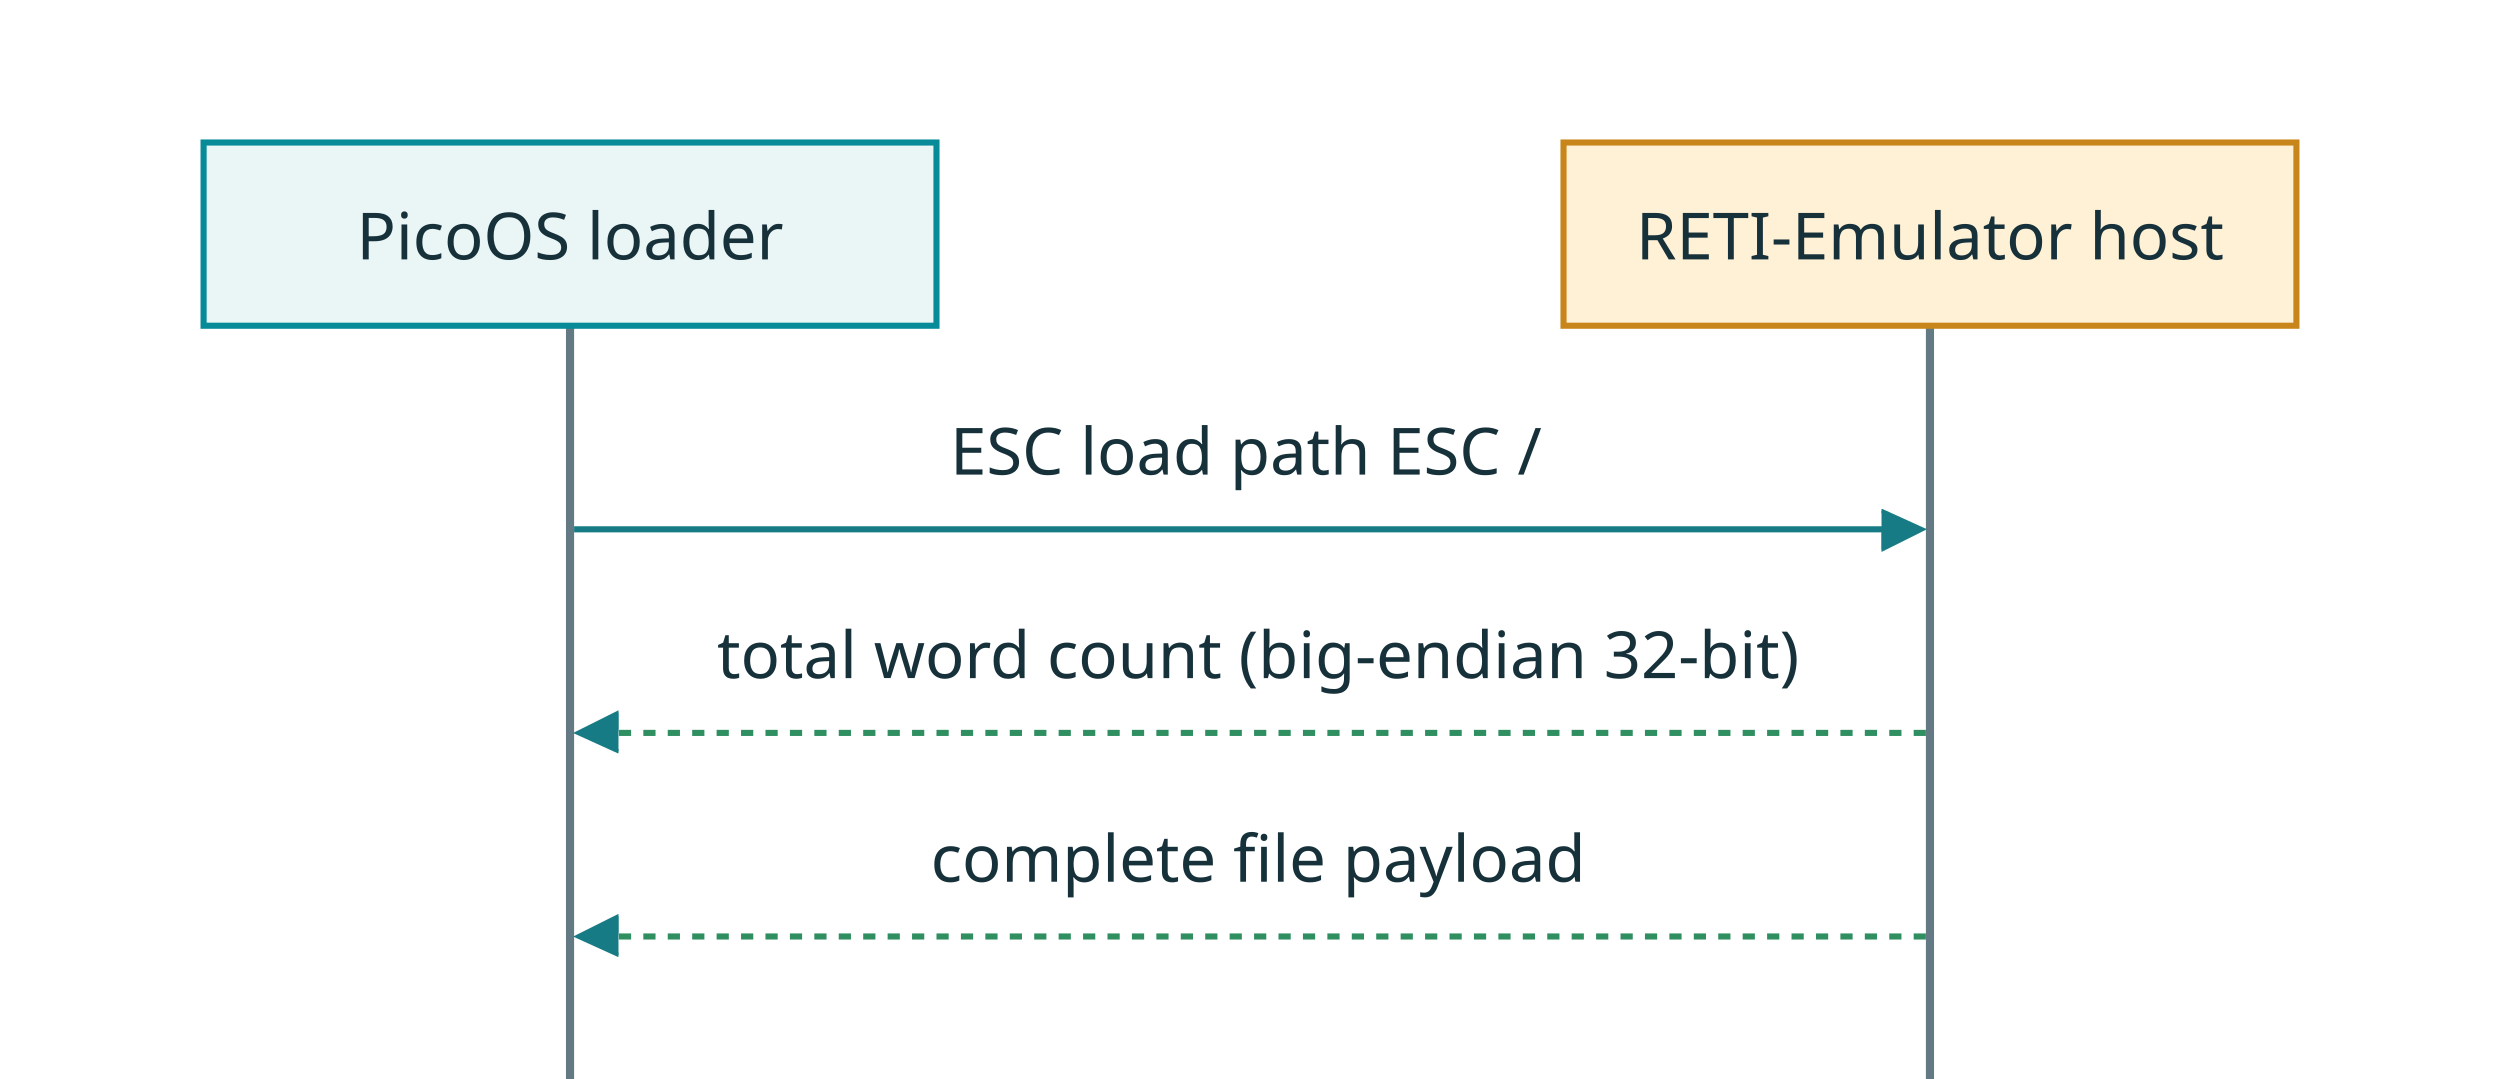
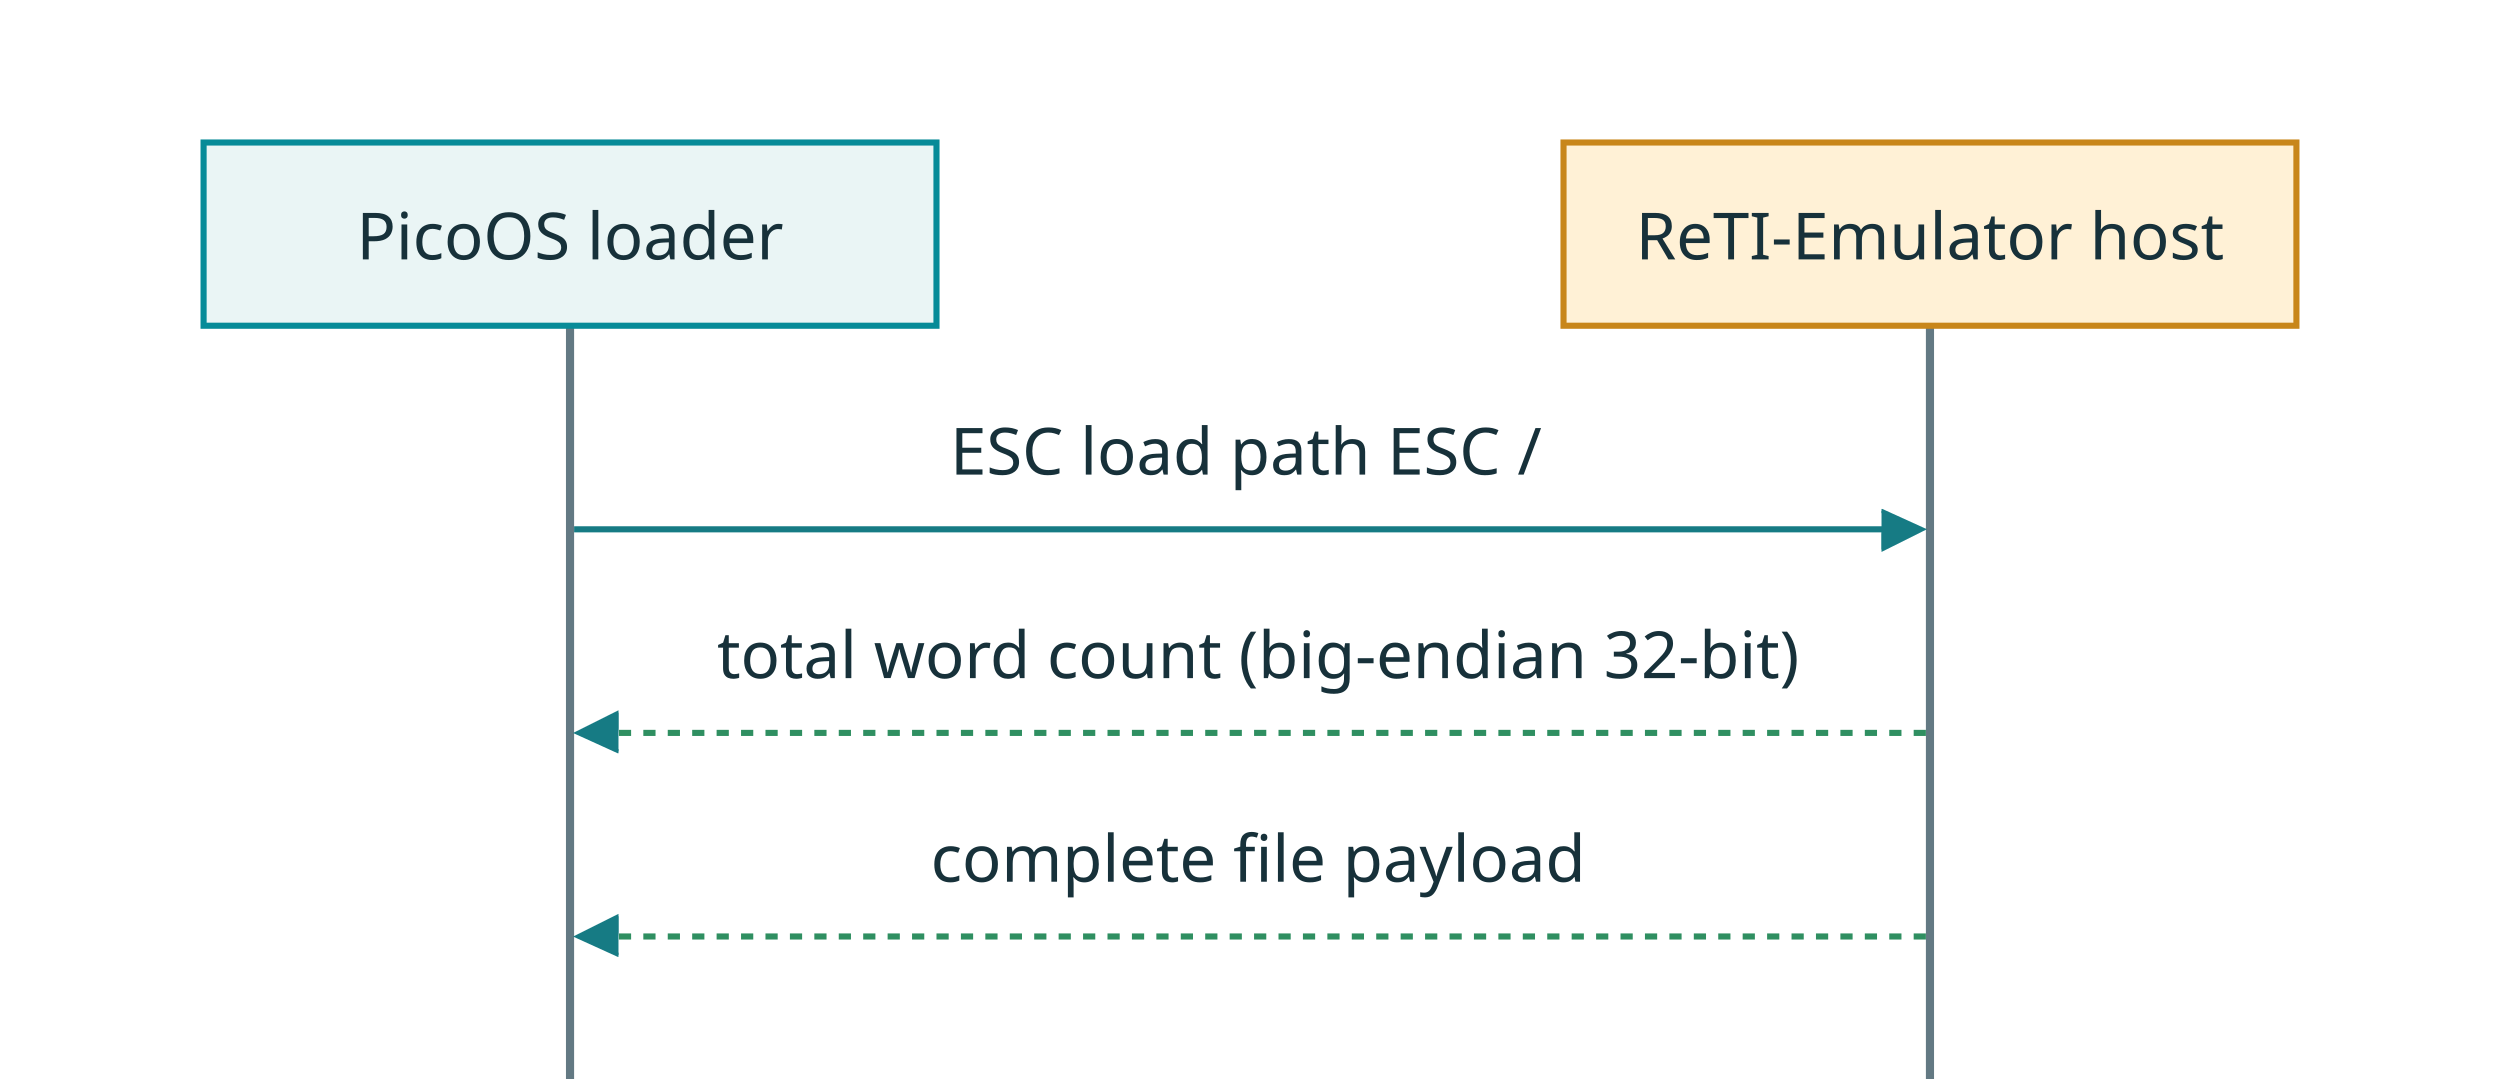
<svg xmlns="http://www.w3.org/2000/svg" id="picoos-diagram-9" width="614" viewBox="-50 -35 614 265" role="img" height="265" aria-labelledby="uart-load-protocol-title" preserveAspectRatio="xMidYMid meet">
  <g>
    <line id="actor1" x1="424" y1="45" x2="424" y2="2000" class="actor-line 200" stroke-width="2px" stroke="#637983" name="H" fill="#f4f8f8" />
    <g id="root-1">
      <rect x="334" y="0" fill="#fff1d6" stroke="#c8861a" width="180" height="45" name="H" rx="0" ry="0" class="actor actor-top" stroke-width="1.5px" />
      <text x="424" y="22.5" dominant-baseline="central" alignment-baseline="central" class="actor actor-box" fill="#f4f8f8" stroke="#637983" stroke-width="1px" font-family="Cantarell, sans-serif" font-size="16px" text-anchor="middle">
-         <tspan x="424" dy="0" fill="#17313a" stroke="none" stroke-width="1px" font-family="Cantarell, sans-serif" font-size="16px" text-anchor="middle" dominant-baseline="central">RETI-Emulator host</tspan>
+         <tspan x="424" dy="0" fill="#17313a" stroke="none" stroke-width="1px" font-family="Cantarell, sans-serif" font-size="16px" text-anchor="middle" dominant-baseline="central">ReTI-Emulator host</tspan>
      </text>
    </g>
  </g>
  <g>
    <line id="actor0" x1="90" y1="45" x2="90" y2="2000" class="actor-line 200" stroke-width="2px" stroke="#637983" name="P" fill="#f4f8f8" />
    <g id="root-0">
      <rect x="0" y="0" fill="#eaf5f5" stroke="#078b98" width="180" height="45" name="P" rx="0" ry="0" class="actor actor-top" stroke-width="1.5px" />
      <text x="90" y="22.5" dominant-baseline="central" alignment-baseline="central" class="actor actor-box" fill="#f4f8f8" stroke="#637983" stroke-width="1px" font-family="Cantarell, sans-serif" font-size="16px" text-anchor="middle">
        <tspan x="90" dy="0" fill="#17313a" stroke="none" stroke-width="1px" font-family="Cantarell, sans-serif" font-size="16px" text-anchor="middle" dominant-baseline="central">PicoOS loader</tspan>
      </text>
    </g>
  </g>
  <g />
  <defs>
    <symbol id="picoos-diagram-9-computer" width="24" height="24">
      <path transform="scale(.5)" d="M2 2v13h20v-13h-20zm18 11h-16v-9h16v9zm-10.228 6l.466-1h3.524l.467 1h-4.457zm14.228 3h-24l2-6h2.104l-1.33 4h18.45l-1.297-4h2.073l2 6zm-5-10h-14v-7h14v7z" fill="#17313a" stroke="none" stroke-width="1px" />
    </symbol>
  </defs>
  <defs>
    <symbol id="picoos-diagram-9-database" fill-rule="evenodd" clip-rule="evenodd">
      <path transform="scale(.5)" d="M12.258.001l.256.004.255.005.253.008.251.01.249.012.247.015.246.016.242.019.241.02.239.023.236.024.233.027.231.028.229.031.225.032.223.034.22.036.217.038.214.04.211.041.208.043.205.045.201.046.198.048.194.05.191.051.187.053.183.054.18.056.175.057.172.059.168.06.163.061.16.063.155.064.15.066.074.033.073.033.071.034.07.034.069.035.068.035.067.035.066.035.064.036.064.036.062.036.06.036.06.037.058.037.058.037.055.038.055.038.053.038.052.038.051.039.05.039.048.039.047.039.045.04.044.04.043.04.041.04.04.041.039.041.037.041.036.041.034.041.033.042.032.042.03.042.029.042.027.042.026.043.024.043.023.043.021.043.02.043.018.044.017.043.015.044.013.044.012.044.011.045.009.044.007.045.006.045.004.045.002.045.001.045v17l-.001.045-.002.045-.004.045-.006.045-.007.045-.009.044-.011.045-.012.044-.013.044-.015.044-.017.043-.018.044-.02.043-.021.043-.023.043-.024.043-.026.043-.027.042-.029.042-.03.042-.032.042-.033.042-.034.041-.036.041-.037.041-.039.041-.04.041-.041.04-.043.04-.044.04-.045.04-.047.039-.048.039-.05.039-.051.039-.052.038-.053.038-.055.038-.055.038-.058.037-.058.037-.06.037-.06.036-.062.036-.064.036-.064.036-.066.035-.067.035-.068.035-.069.035-.07.034-.071.034-.073.033-.074.033-.15.066-.155.064-.16.063-.163.061-.168.06-.172.059-.175.057-.18.056-.183.054-.187.053-.191.051-.194.05-.198.048-.201.046-.205.045-.208.043-.211.041-.214.04-.217.038-.22.036-.223.034-.225.032-.229.031-.231.028-.233.027-.236.024-.239.023-.241.02-.242.019-.246.016-.247.015-.249.012-.251.01-.253.008-.255.005-.256.004-.258.001-.258-.001-.256-.004-.255-.005-.253-.008-.251-.01-.249-.012-.247-.015-.245-.016-.243-.019-.241-.02-.238-.023-.236-.024-.234-.027-.231-.028-.228-.031-.226-.032-.223-.034-.22-.036-.217-.038-.214-.04-.211-.041-.208-.043-.204-.045-.201-.046-.198-.048-.195-.05-.19-.051-.187-.053-.184-.054-.179-.056-.176-.057-.172-.059-.167-.06-.164-.061-.159-.063-.155-.064-.151-.066-.074-.033-.072-.033-.072-.034-.07-.034-.069-.035-.068-.035-.067-.035-.066-.035-.064-.036-.063-.036-.062-.036-.061-.036-.06-.037-.058-.037-.057-.037-.056-.038-.055-.038-.053-.038-.052-.038-.051-.039-.049-.039-.049-.039-.046-.039-.046-.04-.044-.04-.043-.04-.041-.04-.04-.041-.039-.041-.037-.041-.036-.041-.034-.041-.033-.042-.032-.042-.03-.042-.029-.042-.027-.042-.026-.043-.024-.043-.023-.043-.021-.043-.02-.043-.018-.044-.017-.043-.015-.044-.013-.044-.012-.044-.011-.045-.009-.044-.007-.045-.006-.045-.004-.045-.002-.045-.001-.045v-17l.001-.045.002-.045.004-.045.006-.045.007-.045.009-.044.011-.045.012-.044.013-.044.015-.044.017-.043.018-.044.02-.043.021-.043.023-.043.024-.043.026-.043.027-.042.029-.042.03-.042.032-.042.033-.042.034-.041.036-.041.037-.041.039-.041.04-.041.041-.04.043-.04.044-.04.046-.04.046-.039.049-.039.049-.039.051-.039.052-.038.053-.038.055-.038.056-.038.057-.037.058-.037.06-.037.061-.036.062-.036.063-.036.064-.036.066-.035.067-.035.068-.035.069-.035.07-.034.072-.034.072-.033.074-.033.151-.066.155-.064.159-.063.164-.061.167-.06.172-.059.176-.057.179-.056.184-.054.187-.053.19-.051.195-.05.198-.048.201-.046.204-.045.208-.043.211-.041.214-.04.217-.038.22-.036.223-.034.226-.032.228-.031.231-.028.234-.027.236-.024.238-.023.241-.02.243-.019.245-.016.247-.015.249-.012.251-.01.253-.008.255-.005.256-.004.258-.001.258.001zm-9.258 20.499v.01l.001.021.003.021.004.022.005.021.006.022.007.022.009.023.01.022.011.023.012.023.013.023.015.023.016.024.017.023.018.024.019.024.021.024.022.025.023.024.024.025.052.049.056.05.061.051.066.051.07.051.075.051.079.052.084.052.088.052.092.052.097.052.102.051.105.052.11.052.114.051.119.051.123.051.127.05.131.05.135.05.139.048.144.049.147.047.152.047.155.047.16.045.163.045.167.043.171.043.176.041.178.041.183.039.187.039.19.037.194.035.197.035.202.033.204.031.209.03.212.029.216.027.219.025.222.024.226.021.23.02.233.018.236.016.24.015.243.012.246.01.249.008.253.005.256.004.259.001.26-.001.257-.004.254-.005.25-.008.247-.011.244-.012.241-.014.237-.016.233-.018.231-.021.226-.021.224-.024.22-.026.216-.027.212-.028.21-.031.205-.031.202-.034.198-.034.194-.036.191-.037.187-.039.183-.04.179-.04.175-.042.172-.043.168-.044.163-.045.16-.046.155-.046.152-.047.148-.048.143-.049.139-.049.136-.05.131-.05.126-.05.123-.051.118-.052.114-.051.11-.052.106-.052.101-.052.096-.052.092-.052.088-.053.083-.051.079-.052.074-.052.07-.051.065-.051.06-.051.056-.05.051-.05.023-.024.023-.025.021-.024.02-.024.019-.024.018-.024.017-.024.015-.023.014-.024.013-.023.012-.023.01-.023.01-.022.008-.022.006-.022.006-.022.004-.022.004-.021.001-.021.001-.021v-4.127l-.077.055-.08.053-.083.054-.085.053-.087.052-.09.052-.093.051-.095.05-.097.05-.1.049-.102.049-.105.048-.106.047-.109.047-.111.046-.114.045-.115.045-.118.044-.12.043-.122.042-.124.042-.126.041-.128.04-.13.04-.132.038-.134.038-.135.037-.138.037-.139.035-.142.035-.143.034-.144.033-.147.032-.148.031-.15.03-.151.03-.153.029-.154.027-.156.027-.158.026-.159.025-.161.024-.162.023-.163.022-.165.021-.166.02-.167.019-.169.018-.169.017-.171.016-.173.015-.173.014-.175.013-.175.012-.177.011-.178.01-.179.008-.179.008-.181.006-.182.005-.182.004-.184.003-.184.002h-.37l-.184-.002-.184-.003-.182-.004-.182-.005-.181-.006-.179-.008-.179-.008-.178-.01-.176-.011-.176-.012-.175-.013-.173-.014-.172-.015-.171-.016-.17-.017-.169-.018-.167-.019-.166-.02-.165-.021-.163-.022-.162-.023-.161-.024-.159-.025-.157-.026-.156-.027-.155-.027-.153-.029-.151-.03-.15-.03-.148-.031-.146-.032-.145-.033-.143-.034-.141-.035-.14-.035-.137-.037-.136-.037-.134-.038-.132-.038-.13-.04-.128-.04-.126-.041-.124-.042-.122-.042-.12-.044-.117-.043-.116-.045-.113-.045-.112-.046-.109-.047-.106-.047-.105-.048-.102-.049-.1-.049-.097-.05-.095-.05-.093-.052-.09-.051-.087-.052-.085-.053-.083-.054-.08-.054-.077-.054v4.127zm0-5.654v.011l.001.021.003.021.004.021.005.022.006.022.007.022.009.022.01.022.011.023.012.023.013.023.015.024.016.023.017.024.018.024.019.024.021.024.022.024.023.025.024.024.052.05.056.05.061.05.066.051.07.051.075.052.079.051.084.052.088.052.092.052.097.052.102.052.105.052.11.051.114.051.119.052.123.05.127.051.131.05.135.049.139.049.144.048.147.048.152.047.155.046.16.045.163.045.167.044.171.042.176.042.178.04.183.04.187.038.19.037.194.036.197.034.202.033.204.032.209.03.212.028.216.027.219.025.222.024.226.022.23.02.233.018.236.016.24.014.243.012.246.01.249.008.253.006.256.003.259.001.26-.001.257-.003.254-.006.25-.008.247-.01.244-.012.241-.015.237-.016.233-.018.231-.02.226-.022.224-.024.22-.025.216-.027.212-.029.21-.03.205-.032.202-.033.198-.035.194-.036.191-.037.187-.039.183-.039.179-.041.175-.042.172-.043.168-.044.163-.045.16-.045.155-.047.152-.047.148-.048.143-.048.139-.05.136-.049.131-.05.126-.051.123-.051.118-.051.114-.052.11-.052.106-.052.101-.052.096-.052.092-.052.088-.052.083-.052.079-.052.074-.051.07-.052.065-.051.06-.05.056-.051.051-.049.023-.025.023-.024.021-.025.02-.024.019-.024.018-.024.017-.024.015-.023.014-.023.013-.024.012-.022.01-.023.01-.023.008-.022.006-.022.006-.022.004-.021.004-.022.001-.021.001-.021v-4.139l-.077.054-.08.054-.083.054-.085.052-.087.053-.09.051-.093.051-.095.051-.097.05-.1.049-.102.049-.105.048-.106.047-.109.047-.111.046-.114.045-.115.044-.118.044-.12.044-.122.042-.124.042-.126.041-.128.04-.13.039-.132.039-.134.038-.135.037-.138.036-.139.036-.142.035-.143.033-.144.033-.147.033-.148.031-.15.03-.151.03-.153.028-.154.028-.156.027-.158.026-.159.025-.161.024-.162.023-.163.022-.165.021-.166.02-.167.019-.169.018-.169.017-.171.016-.173.015-.173.014-.175.013-.175.012-.177.011-.178.009-.179.009-.179.007-.181.007-.182.005-.182.004-.184.003-.184.002h-.37l-.184-.002-.184-.003-.182-.004-.182-.005-.181-.007-.179-.007-.179-.009-.178-.009-.176-.011-.176-.012-.175-.013-.173-.014-.172-.015-.171-.016-.17-.017-.169-.018-.167-.019-.166-.02-.165-.021-.163-.022-.162-.023-.161-.024-.159-.025-.157-.026-.156-.027-.155-.028-.153-.028-.151-.03-.15-.03-.148-.031-.146-.033-.145-.033-.143-.033-.141-.035-.14-.036-.137-.036-.136-.037-.134-.038-.132-.039-.13-.039-.128-.04-.126-.041-.124-.042-.122-.043-.12-.043-.117-.044-.116-.044-.113-.046-.112-.046-.109-.046-.106-.047-.105-.048-.102-.049-.1-.049-.097-.05-.095-.051-.093-.051-.09-.051-.087-.053-.085-.052-.083-.054-.08-.054-.077-.054v4.139zm0-5.666v.011l.001.02.003.022.004.021.005.022.006.021.007.022.009.023.01.022.011.023.012.023.013.023.015.023.016.024.017.024.018.023.019.024.021.025.022.024.023.024.024.025.052.05.056.05.061.05.066.051.07.051.075.052.079.051.084.052.088.052.092.052.097.052.102.052.105.051.11.052.114.051.119.051.123.051.127.05.131.05.135.05.139.049.144.048.147.048.152.047.155.046.16.045.163.045.167.043.171.043.176.042.178.04.183.04.187.038.19.037.194.036.197.034.202.033.204.032.209.03.212.028.216.027.219.025.222.024.226.021.23.02.233.018.236.017.24.014.243.012.246.01.249.008.253.006.256.003.259.001.26-.001.257-.003.254-.006.25-.008.247-.01.244-.013.241-.014.237-.016.233-.018.231-.02.226-.022.224-.024.22-.025.216-.027.212-.029.21-.03.205-.032.202-.033.198-.035.194-.036.191-.037.187-.039.183-.039.179-.041.175-.042.172-.043.168-.044.163-.045.16-.045.155-.047.152-.047.148-.048.143-.049.139-.049.136-.049.131-.051.126-.05.123-.051.118-.052.114-.051.11-.052.106-.052.101-.052.096-.052.092-.052.088-.052.083-.052.079-.052.074-.052.07-.051.065-.051.06-.051.056-.05.051-.049.023-.025.023-.025.021-.024.02-.024.019-.024.018-.024.017-.024.015-.023.014-.024.013-.023.012-.023.01-.022.01-.023.008-.022.006-.022.006-.022.004-.022.004-.021.001-.021.001-.021v-4.153l-.077.054-.08.054-.083.053-.085.053-.087.053-.09.051-.093.051-.095.051-.097.05-.1.049-.102.048-.105.048-.106.048-.109.046-.111.046-.114.046-.115.044-.118.044-.12.043-.122.043-.124.042-.126.041-.128.04-.13.039-.132.039-.134.038-.135.037-.138.036-.139.036-.142.034-.143.034-.144.033-.147.032-.148.032-.15.03-.151.03-.153.028-.154.028-.156.027-.158.026-.159.024-.161.024-.162.023-.163.023-.165.021-.166.02-.167.019-.169.018-.169.017-.171.016-.173.015-.173.014-.175.013-.175.012-.177.01-.178.01-.179.009-.179.007-.181.006-.182.006-.182.004-.184.003-.184.001-.185.001-.185-.001-.184-.001-.184-.003-.182-.004-.182-.006-.181-.006-.179-.007-.179-.009-.178-.01-.176-.01-.176-.012-.175-.013-.173-.014-.172-.015-.171-.016-.17-.017-.169-.018-.167-.019-.166-.02-.165-.021-.163-.023-.162-.023-.161-.024-.159-.024-.157-.026-.156-.027-.155-.028-.153-.028-.151-.03-.15-.03-.148-.032-.146-.032-.145-.033-.143-.034-.141-.034-.14-.036-.137-.036-.136-.037-.134-.038-.132-.039-.13-.039-.128-.041-.126-.041-.124-.041-.122-.043-.12-.043-.117-.044-.116-.044-.113-.046-.112-.046-.109-.046-.106-.048-.105-.048-.102-.048-.1-.05-.097-.049-.095-.051-.093-.051-.09-.052-.087-.052-.085-.053-.083-.053-.08-.054-.077-.054v4.153zm8.74-8.179l-.257.004-.254.005-.25.008-.247.011-.244.012-.241.014-.237.016-.233.018-.231.021-.226.022-.224.023-.22.026-.216.027-.212.028-.21.031-.205.032-.202.033-.198.034-.194.036-.191.038-.187.038-.183.04-.179.041-.175.042-.172.043-.168.043-.163.045-.16.046-.155.046-.152.048-.148.048-.143.048-.139.049-.136.05-.131.05-.126.051-.123.051-.118.051-.114.052-.11.052-.106.052-.101.052-.096.052-.092.052-.088.052-.083.052-.079.052-.074.051-.07.052-.065.051-.06.05-.056.05-.051.05-.023.025-.023.024-.021.024-.02.025-.019.024-.018.024-.017.023-.015.024-.014.023-.013.023-.012.023-.01.023-.01.022-.008.022-.006.023-.006.021-.004.022-.004.021-.001.021-.001.021.001.021.001.021.004.021.004.022.006.021.006.023.008.022.01.022.01.023.012.023.013.023.014.023.015.024.017.023.018.024.019.024.02.025.021.024.023.024.023.025.051.05.056.05.06.05.065.051.07.052.074.051.079.052.083.052.088.052.092.052.096.052.101.052.106.052.11.052.114.052.118.051.123.051.126.051.131.05.136.05.139.049.143.048.148.048.152.048.155.046.16.046.163.045.168.043.172.043.175.042.179.041.183.04.187.038.191.038.194.036.198.034.202.033.205.032.21.031.212.028.216.027.22.026.224.023.226.022.231.021.233.018.237.016.241.014.244.012.247.011.25.008.254.005.257.004.26.001.26-.001.257-.004.254-.005.25-.008.247-.011.244-.012.241-.014.237-.016.233-.018.231-.021.226-.022.224-.023.22-.026.216-.027.212-.028.21-.031.205-.032.202-.033.198-.034.194-.036.191-.038.187-.038.183-.04.179-.041.175-.042.172-.043.168-.043.163-.045.16-.046.155-.046.152-.048.148-.048.143-.048.139-.049.136-.05.131-.05.126-.051.123-.051.118-.051.114-.052.11-.052.106-.052.101-.052.096-.052.092-.052.088-.052.083-.052.079-.052.074-.051.07-.052.065-.051.06-.05.056-.05.051-.05.023-.025.023-.024.021-.024.02-.025.019-.024.018-.024.017-.023.015-.024.014-.023.013-.023.012-.023.01-.023.01-.022.008-.022.006-.023.006-.021.004-.022.004-.021.001-.021.001-.021-.001-.021-.001-.021-.004-.021-.004-.022-.006-.021-.006-.023-.008-.022-.01-.022-.01-.023-.012-.023-.013-.023-.014-.023-.015-.024-.017-.023-.018-.024-.019-.024-.02-.025-.021-.024-.023-.024-.023-.025-.051-.05-.056-.05-.06-.05-.065-.051-.07-.052-.074-.051-.079-.052-.083-.052-.088-.052-.092-.052-.096-.052-.101-.052-.106-.052-.11-.052-.114-.052-.118-.051-.123-.051-.126-.051-.131-.05-.136-.05-.139-.049-.143-.048-.148-.048-.152-.048-.155-.046-.16-.046-.163-.045-.168-.043-.172-.043-.175-.042-.179-.041-.183-.04-.187-.038-.191-.038-.194-.036-.198-.034-.202-.033-.205-.032-.21-.031-.212-.028-.216-.027-.22-.026-.224-.023-.226-.022-.231-.021-.233-.018-.237-.016-.241-.014-.244-.012-.247-.011-.25-.008-.254-.005-.257-.004-.26-.001-.26.001z" fill="#17313a" stroke="none" stroke-width="1px" />
    </symbol>
  </defs>
  <defs>
    <symbol id="picoos-diagram-9-clock" width="24" height="24">
      <path transform="scale(.5)" d="M12 2c5.514 0 10 4.486 10 10s-4.486 10-10 10-10-4.486-10-10 4.486-10 10-10zm0-2c-6.627 0-12 5.373-12 12s5.373 12 12 12 12-5.373 12-12-5.373-12-12-12zm5.848 12.459c.202.038.202.333.001.372-1.907.361-6.045 1.111-6.547 1.111-.719 0-1.301-.582-1.301-1.301 0-.512.77-5.447 1.125-7.445.034-.192.312-.181.343.014l.985 6.238 5.394 1.011z" fill="#17313a" stroke="none" stroke-width="1px" />
    </symbol>
  </defs>
  <defs>
    <marker id="picoos-diagram-9-arrowhead" refX="7.9" refY="5" markerUnits="userSpaceOnUse" markerWidth="12" markerHeight="12" orient="auto-start-reverse">
      <path d="M -1 0 L 10 5 L 0 10 z" fill="#167b84" stroke="#167b84" stroke-width="1px" />
    </marker>
  </defs>
  <defs>
    <marker id="picoos-diagram-9-crosshead" markerWidth="15" markerHeight="8" orient="auto" refX="4" refY="4.5">
      <path fill="#167b84" stroke="#167b84" stroke-width="1.333px" d="M 1,2 L 6,7 M 6,2 L 1,7" stroke-dasharray="0px, 0px" />
    </marker>
  </defs>
  <defs>
    <marker id="picoos-diagram-9-filled-head" refX="15.5" refY="7" markerWidth="20" markerHeight="28" orient="auto">
      <path d="M 18,7 L9,13 L14,7 L9,1 Z" fill="#167b84" stroke="#167b84" stroke-width="1px" />
    </marker>
  </defs>
  <defs>
    <marker id="picoos-diagram-9-sequencenumber" refX="15" refY="15" markerWidth="60" markerHeight="40" orient="auto">
      <circle cx="15" cy="15" r="6" fill="#637983" stroke="none" stroke-width="1px" />
    </marker>
  </defs>
  <defs>
    <marker id="picoos-diagram-9-solidTopArrowHead" refX="7.9" refY="7.25" markerUnits="userSpaceOnUse" markerWidth="12" markerHeight="12" orient="auto-start-reverse">
      <path d="M 0 0 L 10 8 L 0 8 z" fill="#167b84" stroke="#167b84" stroke-width="1px" />
    </marker>
  </defs>
  <defs>
    <marker id="picoos-diagram-9-solidBottomArrowHead" refX="7.9" refY="0.75" markerUnits="userSpaceOnUse" markerWidth="12" markerHeight="12" orient="auto-start-reverse">
      <path d="M 0 0 L 10 0 L 0 8 z" fill="#167b84" stroke="#167b84" stroke-width="1px" />
    </marker>
  </defs>
  <defs>
    <marker id="picoos-diagram-9-stickTopArrowHead" refX="7.5" refY="7" markerUnits="userSpaceOnUse" markerWidth="12" markerHeight="12" orient="auto-start-reverse">
      <path d="M 0 0 L 7 7" stroke="#167b84" stroke-width="1.5px" fill="#167b84" />
    </marker>
  </defs>
  <defs>
    <marker id="picoos-diagram-9-stickBottomArrowHead" refX="7.5" refY="0" markerUnits="userSpaceOnUse" markerWidth="12" markerHeight="12" orient="auto-start-reverse">
      <path d="M 0 7 L 7 0" stroke="#167b84" stroke-width="1.5px" fill="#167b84" />
    </marker>
  </defs>
  <text x="256" y="60" text-anchor="middle" dominant-baseline="middle" alignment-baseline="middle" class="messageText" dy="1em" fill="#17313a" stroke="none" stroke-width="1px" font-family="Cantarell, sans-serif" font-size="16px">ESC load path ESC /</text>
  <line x1="91" y1="95" x2="420" y2="95" class="messageLine0" stroke-width="1.5px" stroke="#167b84" marker-end="url(#picoos-diagram-9-arrowhead)" fill="none" />
  <text x="259" y="110" text-anchor="middle" dominant-baseline="middle" alignment-baseline="middle" class="messageText" dy="1em" fill="#17313a" stroke="none" stroke-width="1px" font-family="Cantarell, sans-serif" font-size="16px">total word count (big-endian 32-bit)</text>
  <line x1="423" y1="145" x2="94" y2="145" class="messageLine1" stroke-width="1.5px" stroke="#2f8f61" marker-end="url(#picoos-diagram-9-arrowhead)" fill="none" stroke-dasharray="3px, 3px" />
  <text x="259" y="160" text-anchor="middle" dominant-baseline="middle" alignment-baseline="middle" class="messageText" dy="1em" fill="#17313a" stroke="none" stroke-width="1px" font-family="Cantarell, sans-serif" font-size="16px">complete file payload</text>
  <line x1="423" y1="195" x2="94" y2="195" class="messageLine1" stroke-width="1.5px" stroke="#2f8f61" marker-end="url(#picoos-diagram-9-arrowhead)" fill="none" stroke-dasharray="3px, 3px" />
</svg>
